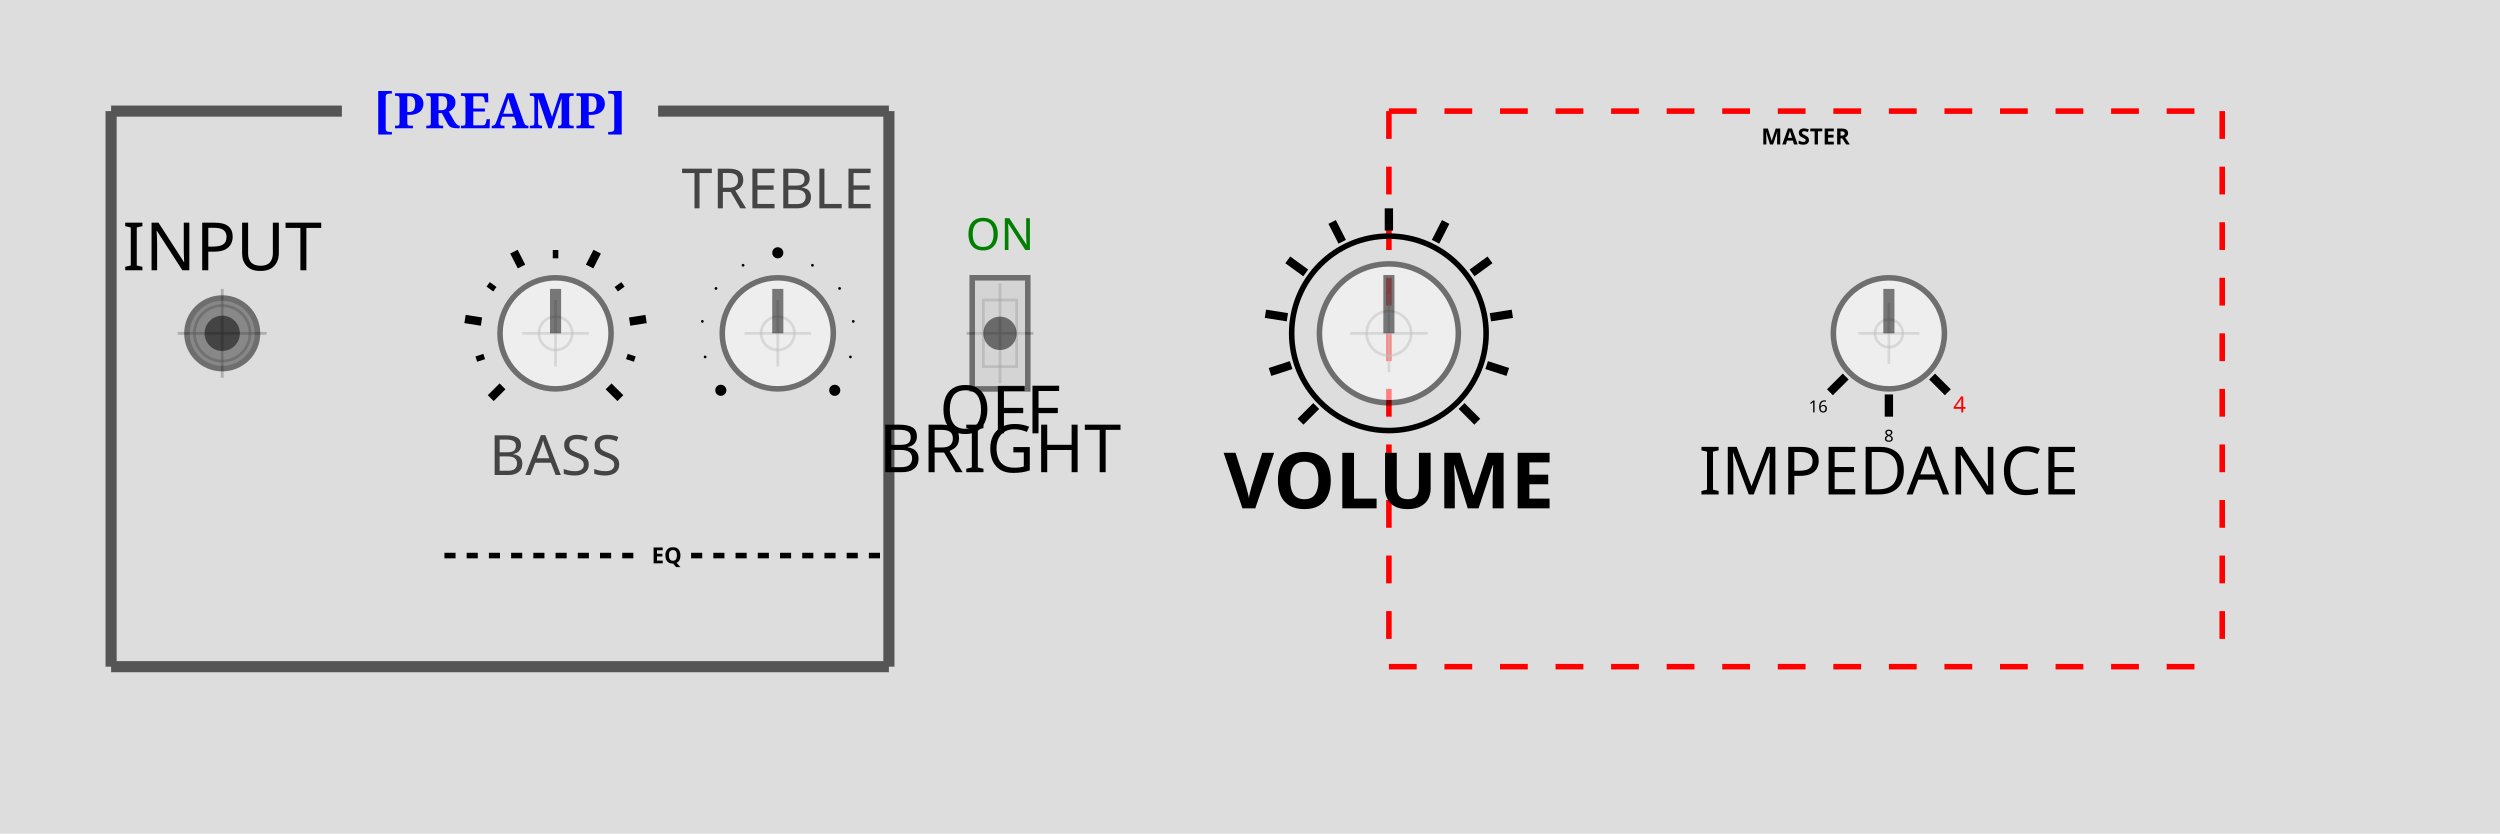
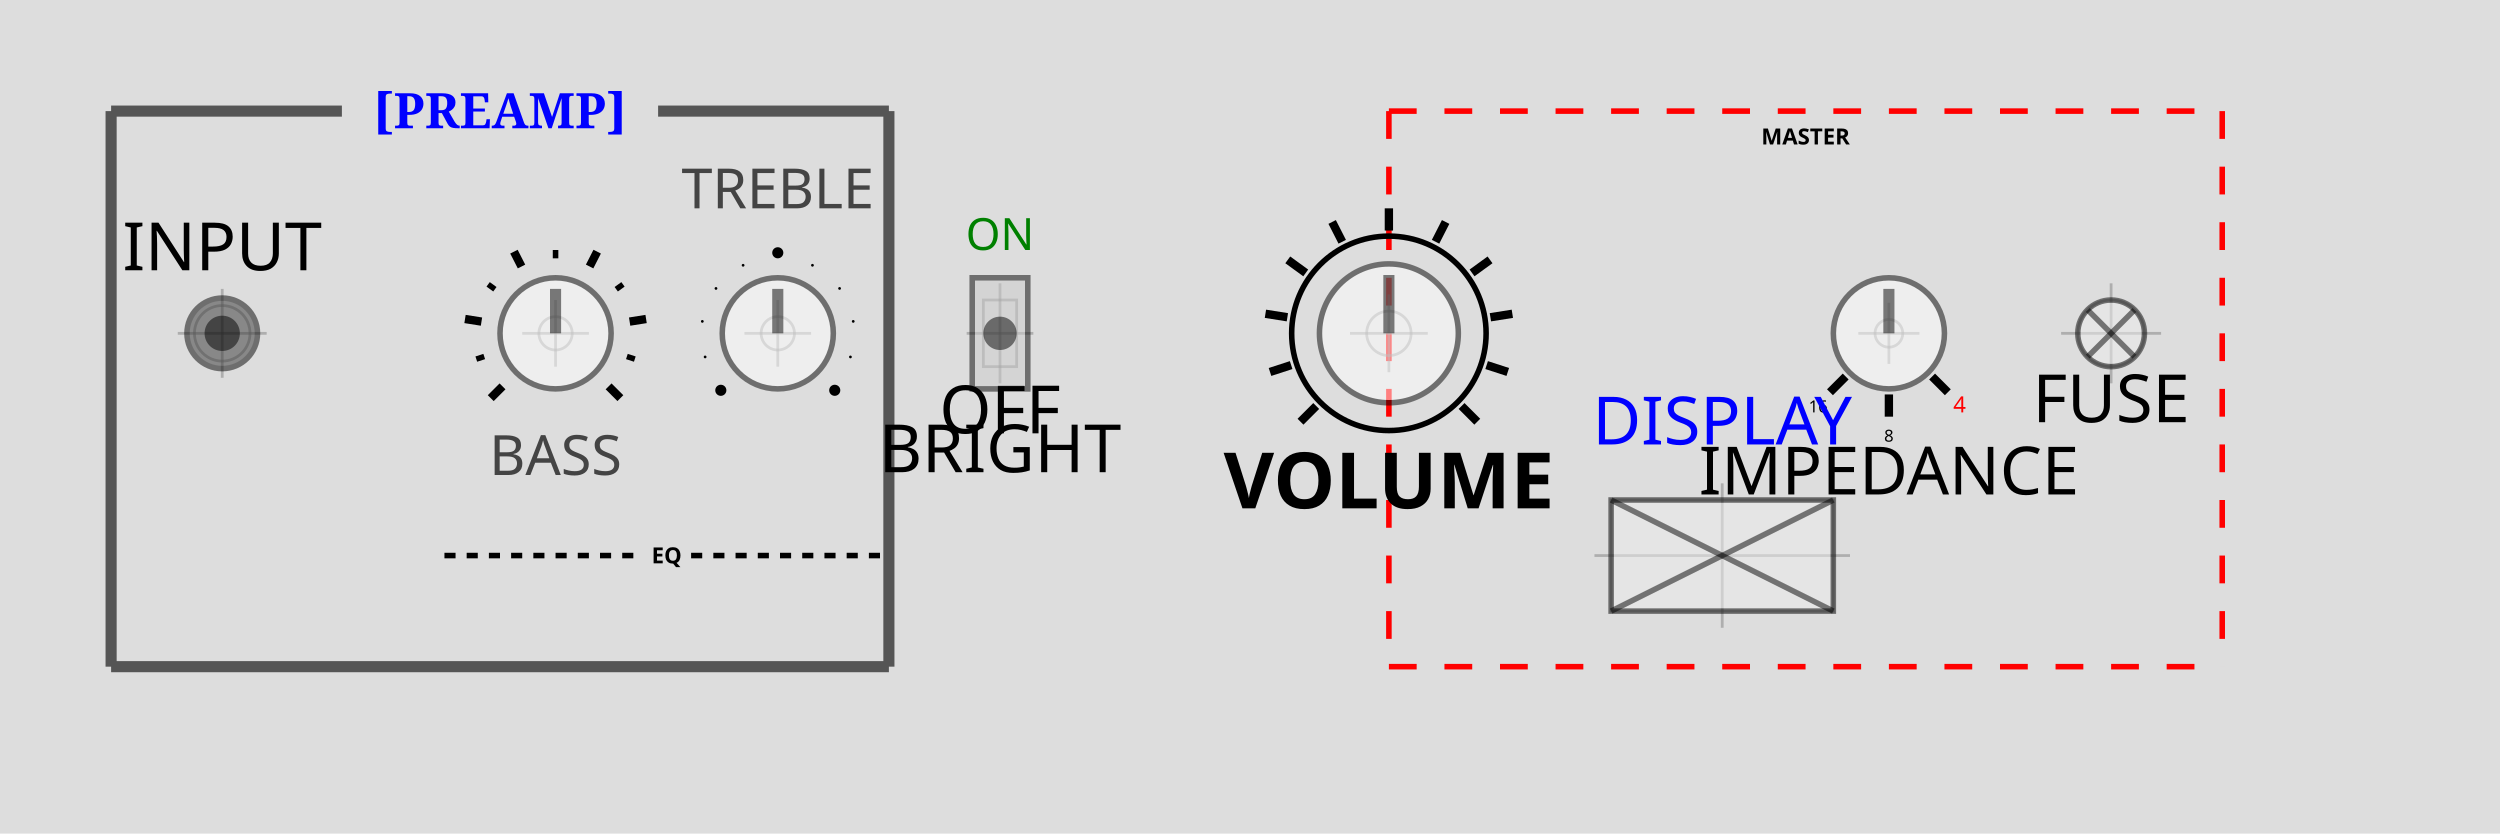
<svg xmlns="http://www.w3.org/2000/svg" baseProfile="full" height="150.0mm" version="1.1" viewBox="0 0 450.0 150.0" width="450.0mm">
  <defs />
  <rect fill="#dddddd" height="150.0" width="450.0" x="0" y="0" />
  <text fill="blue" font-family="serif" font-size="8.819" font-weight="bold" text-anchor="middle" x="90.0" y="23.087"> [PREAMP] </text>
  <line stroke="#555555" stroke-width="2.0" x1="20.0" x2="61.542" y1="20.0" y2="20.0" />
  <line stroke="#555555" stroke-width="2.0" x1="118.458" x2="160.0" y1="20.0" y2="20.0" />
  <line stroke="#555555" stroke-width="2.0" x1="20.0" x2="160.0" y1="120.0" y2="120.0" />
  <line stroke="#555555" stroke-width="2.0" x1="20.0" x2="20.0" y1="20.0" y2="120.0" />
  <line stroke="#555555" stroke-width="2.0" x1="160.0" x2="160.0" y1="20.0" y2="120.0" />
  <circle cx="40.0" cy="60.0" fill="none" r="5.0" stroke="gray" stroke-opacity="0.5" stroke-width="0.5" />
  <line stroke="gray" stroke-opacity="0.5" stroke-width="0.5" x1="32.0" x2="48.0" y1="60.0" y2="60.0" />
  <line stroke="gray" stroke-opacity="0.5" stroke-width="0.5" x1="40.0" x2="40.0" y1="52.0" y2="68.0" />
  <circle cx="40.0" cy="60.0" fill="#333333" opacity="0.5" r="6.35" stroke="black" stroke-width="1" />
  <circle cx="40.0" cy="60.0" fill="black" opacity="0.5" r="3.175" />
  <text fill="black" font-family="sans-serif" font-size="12" font-weight="normal" text-anchor="middle" x="40.0" y="48.65">INPUT</text>
  <text fill="black" font-family="sans-serif" font-size="4.0" font-weight="bold" text-anchor="middle" x="120.0" y="101.4">EQ</text>
  <line stroke="black" stroke-dasharray="2,2" stroke-width="1.0" x1="80.0" x2="115.6" y1="100.0" y2="100.0" />
  <line stroke="black" stroke-dasharray="2,2" stroke-width="1.0" x1="124.4" x2="160.0" y1="100.0" y2="100.0" />
  <circle cx="100.0" cy="60.0" fill="none" r="3.0" stroke="gray" stroke-opacity="0.5" stroke-width="0.5" />
  <line stroke="gray" stroke-opacity="0.5" stroke-width="0.5" x1="94.0" x2="106.0" y1="60.0" y2="60.0" />
  <line stroke="gray" stroke-opacity="0.5" stroke-width="0.5" x1="100.0" x2="100.0" y1="54.0" y2="66.0" />
  <line stroke="black" stroke-width="1.5" x1="90.454" x2="88.333" y1="69.546" y2="71.667" />
  <line stroke="black" stroke-width="1" x1="87.161" x2="85.734" y1="64.172" y2="64.635" />
  <line stroke="black" stroke-width="1.5" x1="86.666" x2="83.703" y1="57.888" y2="57.419" />
  <line stroke="black" stroke-width="1" x1="89.078" x2="87.865" y1="52.065" y2="51.183" />
  <line stroke="black" stroke-width="1.5" x1="93.871" x2="92.509" y1="47.971" y2="45.298" />
  <line stroke="black" stroke-width="1" x1="100.0" x2="100.0" y1="46.5" y2="45.0" />
  <line stroke="black" stroke-width="1.5" x1="106.129" x2="107.491" y1="47.971" y2="45.298" />
  <line stroke="black" stroke-width="1" x1="110.922" x2="112.135" y1="52.065" y2="51.183" />
  <line stroke="black" stroke-width="1.5" x1="113.334" x2="116.297" y1="57.888" y2="57.419" />
  <line stroke="black" stroke-width="1" x1="112.839" x2="114.266" y1="64.172" y2="64.635" />
  <line stroke="black" stroke-width="1.5" x1="109.546" x2="111.667" y1="69.546" y2="71.667" />
  <circle cx="100.0" cy="60.0" fill="white" opacity="0.5" r="10.0" stroke="black" stroke-width="1" />
  <line opacity="0.5" stroke="black" stroke-width="2" x1="100.0" x2="100.0" y1="60.0" y2="52.0" />
  <text fill="#444444" font-family="sans-serif" font-size="10.0" font-weight="normal" text-anchor="middle" x="100.0" y="85.5">BASS</text>
  <circle cx="140.0" cy="60.0" fill="none" r="3.0" stroke="gray" stroke-opacity="0.5" stroke-width="0.5" />
  <line stroke="gray" stroke-opacity="0.5" stroke-width="0.5" x1="134.0" x2="146.0" y1="60.0" y2="60.0" />
  <line stroke="gray" stroke-opacity="0.5" stroke-width="0.5" x1="140.0" x2="140.0" y1="54.0" y2="66.0" />
  <circle cx="129.747" cy="70.253" fill="black" r="1.0" />
  <circle cx="126.923" cy="64.249" fill="black" r="0.25" />
  <circle cx="126.419" cy="57.849" fill="black" r="0.25" />
  <circle cx="128.876" cy="51.918" fill="black" r="0.25" />
  <circle cx="133.758" cy="47.749" fill="black" r="0.25" />
  <circle cx="140.0" cy="45.5" fill="black" r="1.0" />
  <circle cx="146.242" cy="47.749" fill="black" r="0.25" />
  <circle cx="151.124" cy="51.918" fill="black" r="0.25" />
  <circle cx="153.581" cy="57.849" fill="black" r="0.25" />
  <circle cx="153.077" cy="64.249" fill="black" r="0.25" />
  <circle cx="150.253" cy="70.253" fill="black" r="1.0" />
  <circle cx="140.0" cy="60.0" fill="white" opacity="0.5" r="10.0" stroke="black" stroke-width="1" />
  <line opacity="0.5" stroke="black" stroke-width="2" x1="140.0" x2="140.0" y1="60.0" y2="52.0" />
  <text fill="#444444" font-family="sans-serif" font-size="10.0" font-weight="normal" text-anchor="middle" x="140.0" y="37.5">TREBLE</text>
  <rect fill="none" height="12.0" stroke="gray" stroke-opacity="0.5" stroke-width="0.5" width="6.0" x="177.0" y="54.0" />
  <line stroke="gray" stroke-opacity="0.5" stroke-width="0.5" x1="174.0" x2="186.0" y1="60.0" y2="60.0" />
  <line stroke="gray" stroke-opacity="0.5" stroke-width="0.5" x1="180.0" x2="180.0" y1="51.0" y2="69.0" />
  <text fill="green" font-family="sans-serif" font-size="8.0" font-weight="normal" text-anchor="middle" x="180.0" y="45.0">ON</text>
  <text fill="black" font-family="sans-serif" font-size="12" font-weight="normal" text-anchor="middle" x="180.0" y="78.0">OFF</text>
  <rect fill="#cccccc" height="20.0" opacity="0.5" stroke="black" width="10.0" x="175.0" y="50.0" />
  <circle cx="180.0" cy="60.0" fill="black" opacity="0.5" r="3.0" />
  <text fill="black" font-family="sans-serif" font-size="12" font-weight="normal" text-anchor="middle" x="180.0" y="85.0">BRIGHT</text>
  <text fill="black" font-family="sans-serif" font-size="4.0" font-weight="bold" text-anchor="middle" x="325.0" y="26.0">MASTER</text>
  <line stroke="red" stroke-dasharray="5,5" stroke-width="1.0" x1="250.0" x2="400.0" y1="20.0" y2="20.0" />
  <line stroke="red" stroke-dasharray="5,5" stroke-width="1.0" x1="250.0" x2="400.0" y1="120.0" y2="120.0" />
  <line stroke="red" stroke-dasharray="5,5" stroke-width="1.0" x1="250.0" x2="250.0" y1="20.0" y2="120.0" />
  <line stroke="red" stroke-dasharray="5,5" stroke-width="1.0" x1="400.0" x2="400.0" y1="20.0" y2="120.0" />
  <circle cx="250.0" cy="60.0" fill="none" r="4.0" stroke="gray" stroke-opacity="0.5" stroke-width="0.5" />
  <line stroke="gray" stroke-opacity="0.5" stroke-width="0.5" x1="243.0" x2="257.0" y1="60.0" y2="60.0" />
  <line stroke="gray" stroke-opacity="0.5" stroke-width="0.5" x1="250.0" x2="250.0" y1="53.0" y2="67.0" />
  <circle cx="250.0" cy="60.0" fill="none" r="17.5" stroke="black" stroke-width="1.0" />
  <line stroke="black" stroke-width="1.5" x1="236.919" x2="234.09" y1="73.081" y2="75.91" />
  <line stroke="black" stroke-width="1.5" x1="232.405" x2="228.601" y1="65.717" y2="66.953" />
  <line stroke="black" stroke-width="1.5" x1="231.728" x2="227.777" y1="57.106" y2="56.48" />
  <line stroke="black" stroke-width="1.5" x1="235.033" x2="231.797" y1="49.126" y2="46.775" />
  <line stroke="black" stroke-width="1.5" x1="241.601" x2="239.785" y1="43.516" y2="39.952" />
  <line stroke="black" stroke-width="1.5" x1="250.0" x2="250.0" y1="41.5" y2="37.5" />
  <line stroke="black" stroke-width="1.5" x1="258.399" x2="260.215" y1="43.516" y2="39.952" />
  <line stroke="black" stroke-width="1.5" x1="264.967" x2="268.203" y1="49.126" y2="46.775" />
  <line stroke="black" stroke-width="1.5" x1="268.272" x2="272.223" y1="57.106" y2="56.48" />
  <line stroke="black" stroke-width="1.5" x1="267.595" x2="271.399" y1="65.717" y2="66.953" />
  <line stroke="black" stroke-width="1.5" x1="263.081" x2="265.91" y1="73.081" y2="75.91" />
  <circle cx="250.0" cy="60.0" fill="white" opacity="0.5" r="12.5" stroke="black" stroke-width="1" />
  <line opacity="0.5" stroke="black" stroke-width="2" x1="250.0" x2="250.0" y1="60.0" y2="49.5" />
  <text fill="black" font-family="sans-serif" font-size="14.0" font-weight="bold" text-anchor="middle" x="250.0" y="91.5">VOLUME</text>
  <circle cx="340.0" cy="60.0" fill="none" r="2.5" stroke="gray" stroke-opacity="0.5" stroke-width="0.5" />
  <line stroke="gray" stroke-opacity="0.5" stroke-width="0.5" x1="334.5" x2="345.5" y1="60.0" y2="60.0" />
  <line stroke="gray" stroke-opacity="0.5" stroke-width="0.5" x1="340.0" x2="340.0" y1="54.5" y2="65.5" />
  <line stroke="black" stroke-width="1.5" x1="347.778" x2="350.607" y1="67.778" y2="70.607" />
  <text fill="red" font-family="sans-serif" font-size="4.0" font-weight="normal" text-anchor="middle" x="352.728" y="74.228">4</text>
  <line stroke="black" stroke-width="1.5" x1="340.0" x2="340.0" y1="71.0" y2="75.0" />
  <text fill="black" font-family="sans-serif" font-size="3.0" font-weight="normal" text-anchor="middle" x="340.0" y="79.5">8</text>
  <line stroke="black" stroke-width="1.5" x1="332.222" x2="329.393" y1="67.778" y2="70.607" />
  <text fill="black" font-family="sans-serif" font-size="3.0" font-weight="normal" text-anchor="middle" x="327.272" y="74.228">16</text>
  <circle cx="340.0" cy="60.0" fill="white" opacity="0.5" r="10.0" stroke="black" stroke-width="1" />
  <line opacity="0.5" stroke="black" stroke-width="2" x1="340.0" x2="340.0" y1="60.0" y2="52.0" />
  <text fill="black" font-family="sans-serif" font-size="12" font-weight="normal" text-anchor="middle" x="340.0" y="89.0">IMPEDANCE</text>
+   <circle cx="380.0" cy="60.0" fill="none" r="6.0" stroke="gray" stroke-opacity="0.5" stroke-width="0.5" />
+   <line stroke="gray" stroke-opacity="0.5" stroke-width="0.5" x1="371.0" x2="389.0" y1="60.0" y2="60.0" />
+   <line stroke="gray" stroke-opacity="0.5" stroke-width="0.5" x1="380.0" x2="380.0" y1="51.0" y2="69.0" />
+   <circle cx="380.0" cy="60.0" fill="#eeeeee" opacity="0.5" r="6.0" stroke="black" stroke-width="1" />
+   <line opacity="0.5" stroke="black" stroke-width="1" x1="375.8" x2="384.2" y1="55.8" y2="64.2" />
+   <line opacity="0.5" stroke="black" stroke-width="1" x1="384.2" x2="375.8" y1="55.8" y2="64.2" />
+   <text fill="black" font-family="sans-serif" font-size="12" font-weight="normal" text-anchor="middle" x="380.0" y="76.0">FUSE</text>
+   <rect fill="none" height="20.0" stroke="gray" stroke-opacity="0.5" stroke-width="0.5" width="40.0" x="290.0" y="90.0" />
+   <line stroke="gray" stroke-opacity="0.5" stroke-width="0.5" x1="287.0" x2="333.0" y1="100.0" y2="100.0" />
+   <line stroke="gray" stroke-opacity="0.5" stroke-width="0.5" x1="310.0" x2="310.0" y1="87.0" y2="113.0" />
+   <rect fill="#eeeeee" height="20.0" opacity="0.5" stroke="black" stroke-width="1" width="40.0" x="290.0" y="90.0" />
+   <line opacity="0.5" stroke="black" stroke-width="1" x1="290.0" x2="330.0" y1="90.0" y2="110.0" />
+   <line opacity="0.5" stroke="black" stroke-width="1" x1="330.0" x2="290.0" y1="90.0" y2="110.0" />
+   <text fill="blue" font-family="sans-serif" font-size="12" font-weight="normal" text-anchor="middle" x="310.0" y="80.0">DISPLAY</text>
</svg>
